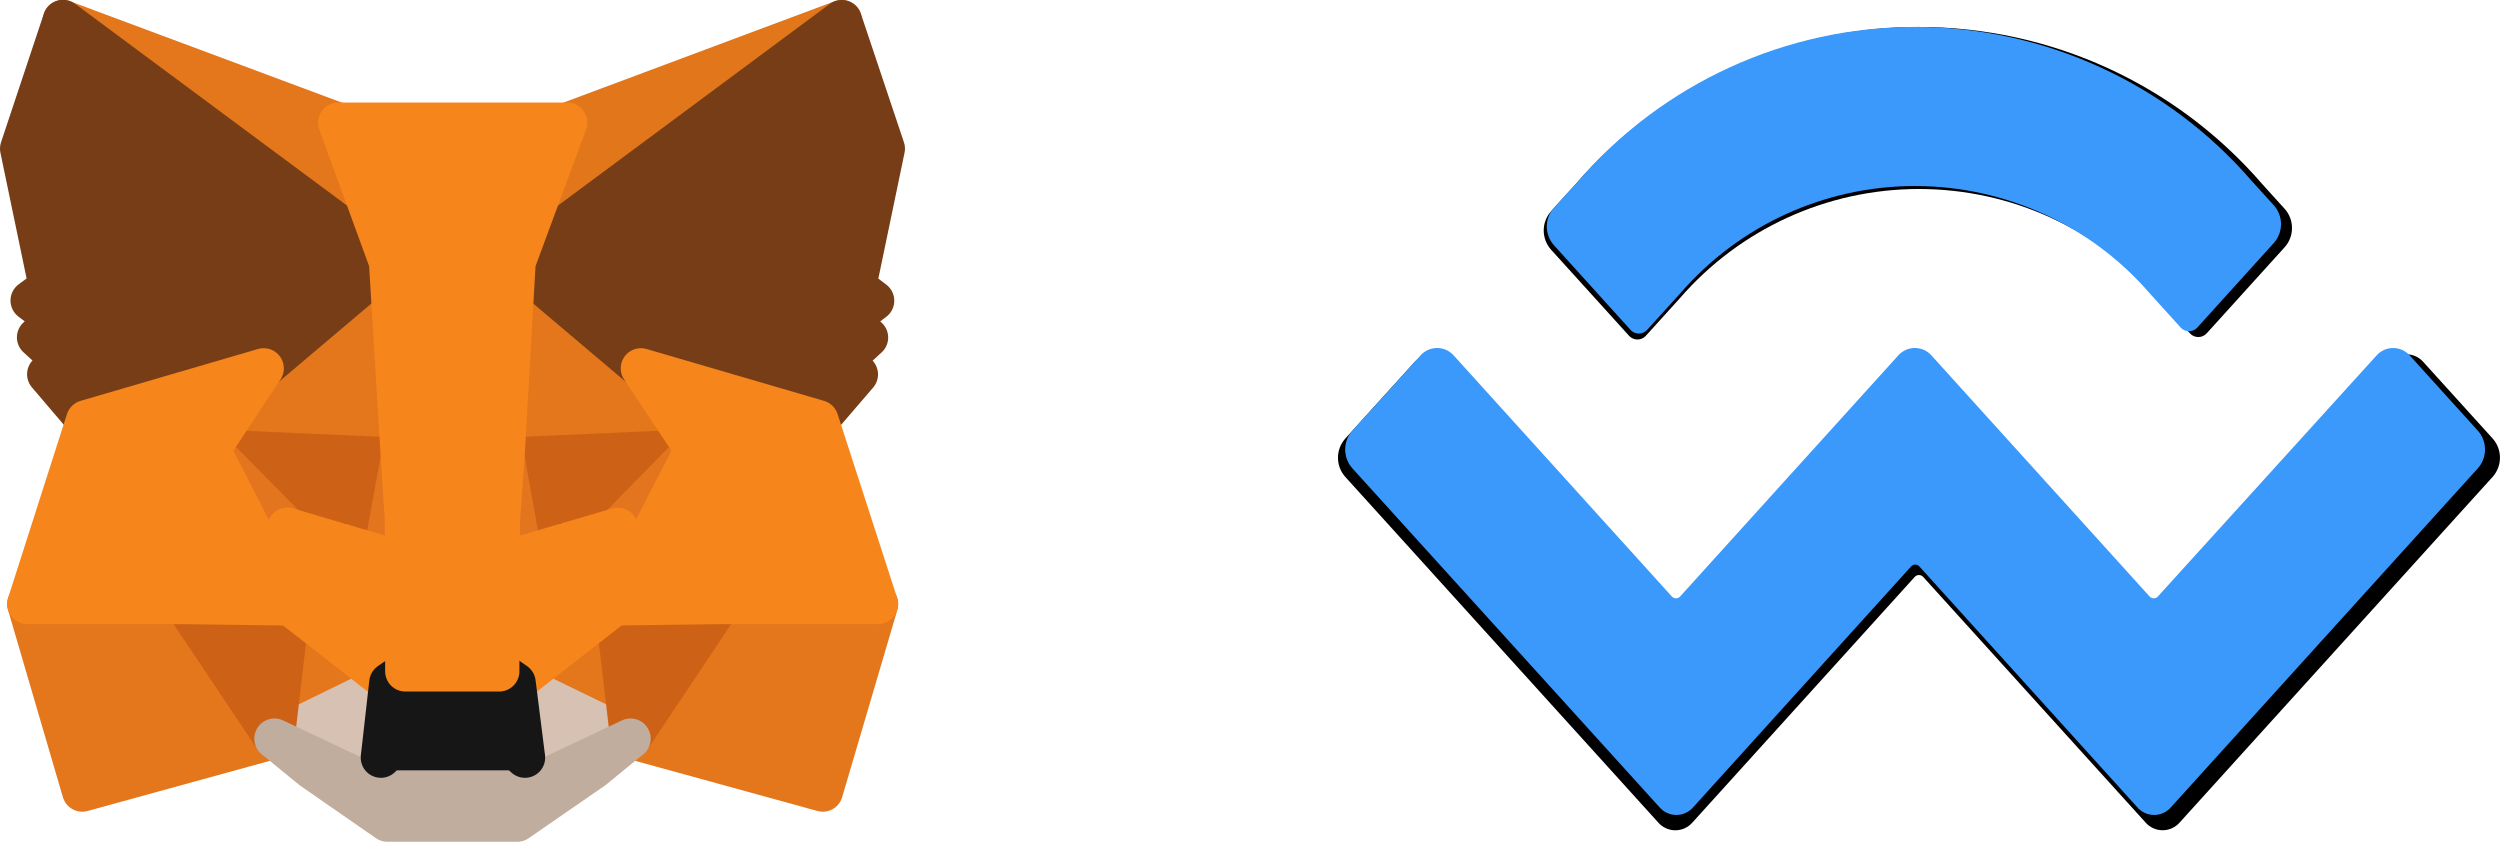
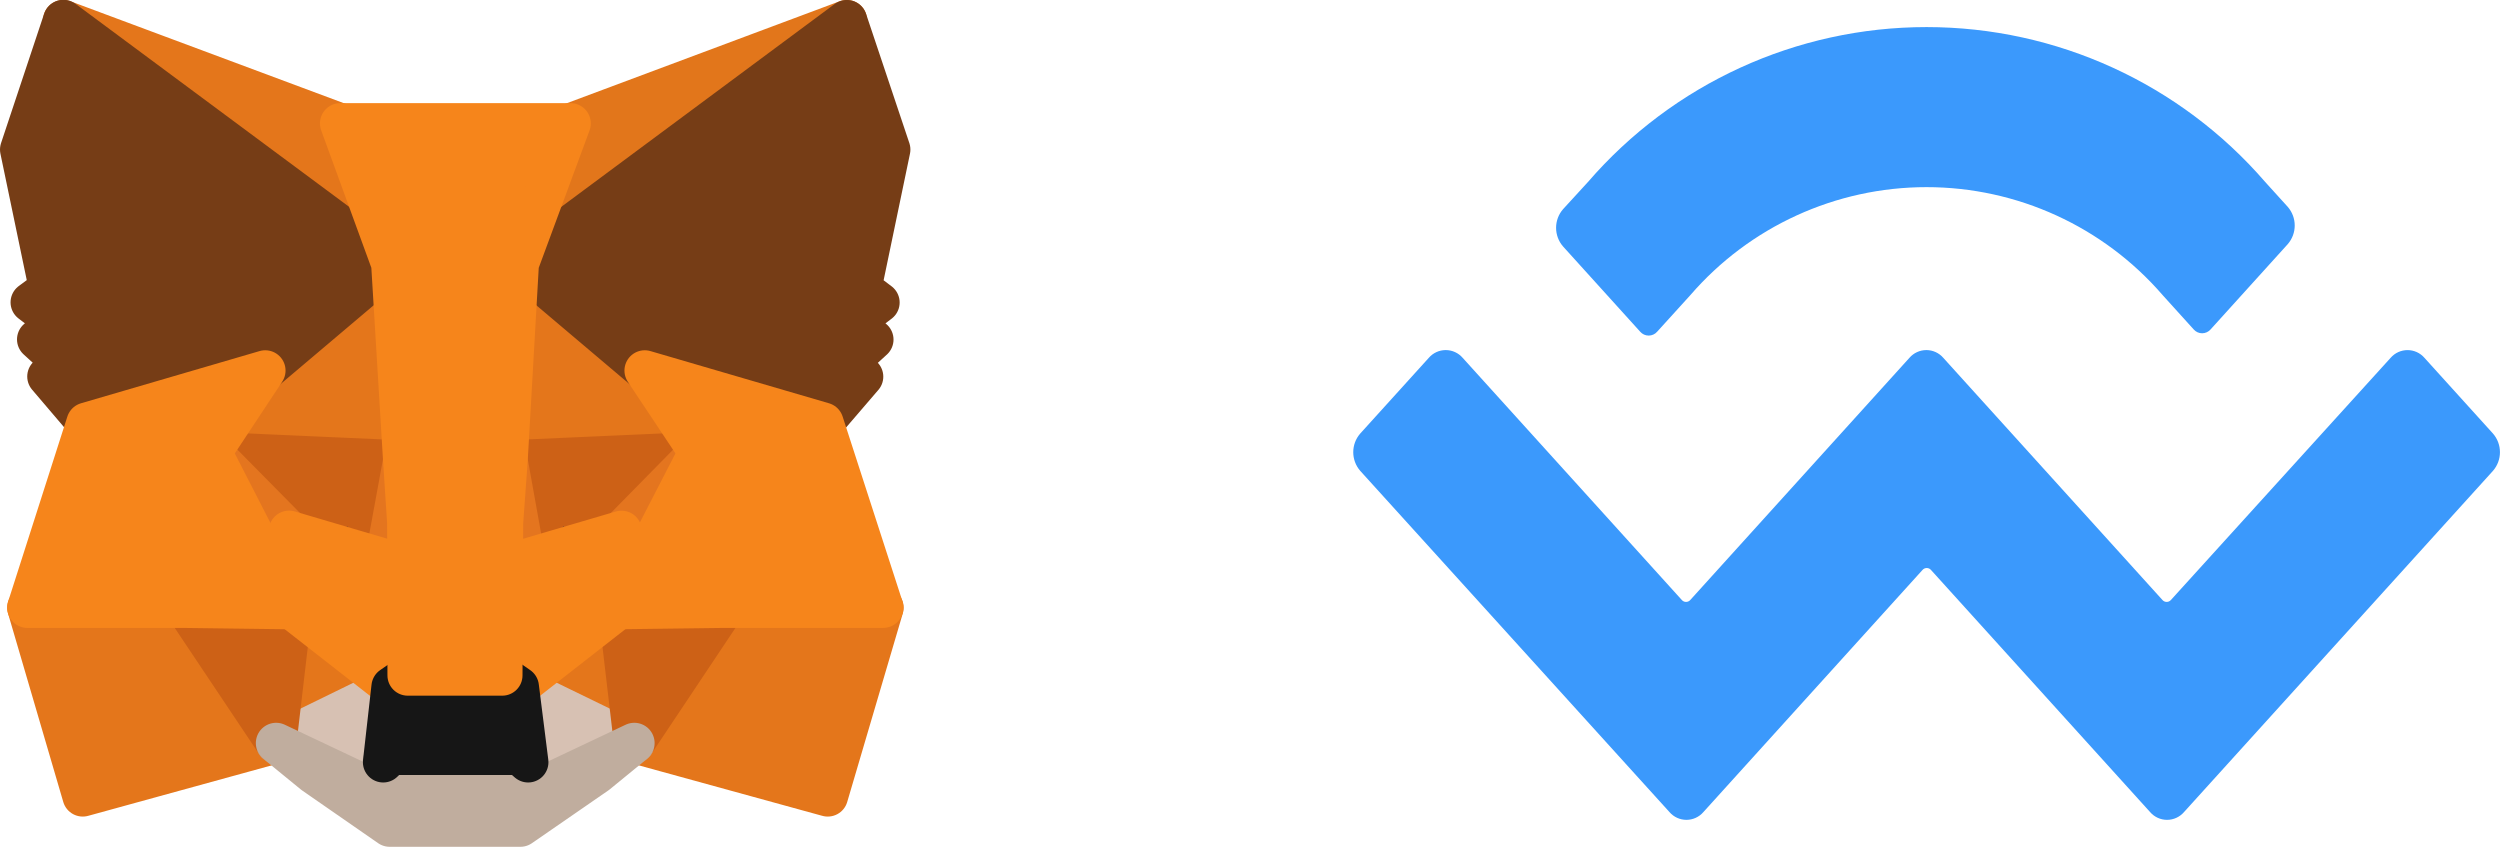
- <svg xmlns="http://www.w3.org/2000/svg" width="61.972" height="20.871" viewBox="0 0 61.972 20.871">
+ <svg xmlns="http://www.w3.org/2000/svg" width="61.602" height="20.871" viewBox="0 0 61.602 20.871">
  <g id="グループ_67116" data-name="グループ 67116" transform="translate(-97.672 -163.541)">
    <g id="metamask-fox-1" transform="translate(98.172 164.04)">
      <path id="パス_1961" data-name="パス 1961" d="M182.963,35.5,174.6,41.712l1.547-3.665Z" transform="translate(-162.597 -35.5)" fill="#e2761b" stroke="#e2761b" stroke-linecap="round" stroke-linejoin="round" stroke-width="1" />
      <g id="グループ_5164" data-name="グループ 5164" transform="translate(0.177 0)">
        <path id="パス_1962" data-name="パス 1962" d="M44.4,35.5l8.3,6.27-1.471-3.724Z" transform="translate(-43.517 -35.5)" fill="#e4761b" stroke="#e4761b" stroke-linecap="round" stroke-linejoin="round" stroke-width="1" />
        <path id="パス_1963" data-name="パス 1963" d="M214.027,206.8l-2.227,3.413,4.766,1.311,1.37-4.648Z" transform="translate(-196.847 -192.402)" fill="#e4761b" stroke="#e4761b" stroke-linecap="round" stroke-linejoin="round" stroke-width="1" />
        <path id="パス_1964" data-name="パス 1964" d="M33.9,206.876l1.362,4.648,4.766-1.311L37.8,206.8Z" transform="translate(-33.9 -192.402)" fill="#e4761b" stroke="#e4761b" stroke-linecap="round" stroke-linejoin="round" stroke-width="1" />
        <path id="パス_1965" data-name="パス 1965" d="M89.128,106.966,87.8,108.975l4.732.21-.168-5.085Z" transform="translate(-83.269 -98.334)" fill="#e4761b" stroke="#e4761b" stroke-linecap="round" stroke-linejoin="round" stroke-width="1" />
        <path id="パス_1966" data-name="パス 1966" d="M177.987,106.325l-3.278-2.925-.109,5.144,4.724-.21Z" transform="translate(-162.774 -97.693)" fill="#e4761b" stroke="#e4761b" stroke-linecap="round" stroke-linejoin="round" stroke-width="1" />
        <path id="パス_1967" data-name="パス 1967" d="M106.8,211.4l2.841-1.387-2.454-1.916Z" transform="translate(-100.673 -193.592)" fill="#e4761b" stroke="#e4761b" stroke-linecap="round" stroke-linejoin="round" stroke-width="1" />
        <path id="パス_1968" data-name="パス 1968" d="M177.9,210.016l2.849,1.387-.4-3.3Z" transform="translate(-165.796 -193.592)" fill="#e4761b" stroke="#e4761b" stroke-linecap="round" stroke-linejoin="round" stroke-width="1" />
      </g>
      <g id="グループ_5165" data-name="グループ 5165" transform="translate(6.304 16.424)">
        <path id="パス_1969" data-name="パス 1969" d="M180.749,232.287,177.9,230.9l.227,1.858-.025.782Z" transform="translate(-171.924 -230.9)" fill="#d7c1b3" stroke="#d7c1b3" stroke-linecap="round" stroke-linejoin="round" stroke-width="1" />
        <path id="パス_1970" data-name="パス 1970" d="M106.8,232.287l2.648,1.252-.017-.782.21-1.858Z" transform="translate(-106.8 -230.9)" fill="#d7c1b3" stroke="#d7c1b3" stroke-linecap="round" stroke-linejoin="round" stroke-width="1" />
      </g>
      <path id="パス_1971" data-name="パス 1971" d="M112.97,177.563l-2.37-.7,1.673-.765Z" transform="translate(-103.977 -164.282)" fill="#233447" stroke="#233447" stroke-linecap="round" stroke-linejoin="round" stroke-width="1" />
      <path id="パス_1972" data-name="パス 1972" d="M179.7,177.563l.7-1.463,1.681.765Z" transform="translate(-167.268 -164.282)" fill="#233447" stroke="#233447" stroke-linecap="round" stroke-linejoin="round" stroke-width="1" />
      <g id="グループ_5166" data-name="グループ 5166" transform="translate(4.077 10.641)">
        <path id="パス_1973" data-name="パス 1973" d="M82.527,210.213l.4-3.413-2.631.076Z" transform="translate(-80.3 -203.043)" fill="#cd6116" stroke="#cd6116" stroke-linecap="round" stroke-linejoin="round" stroke-width="1" />
        <path id="パス_1974" data-name="パス 1974" d="M207,206.8l.4,3.413,2.227-3.337Z" transform="translate(-196.35 -203.043)" fill="#cd6116" stroke="#cd6116" stroke-linecap="round" stroke-linejoin="round" stroke-width="1" />
        <path id="パス_1975" data-name="パス 1975" d="M179.324,162.1l-4.724.21.437,2.429.7-1.463,1.681.765Z" transform="translate(-166.674 -162.1)" fill="#cd6116" stroke="#cd6116" stroke-linecap="round" stroke-linejoin="round" stroke-width="1" />
        <path id="パス_1976" data-name="パス 1976" d="M89.716,164.042l1.681-.765.689,1.463.445-2.429L87.8,162.1Z" transform="translate(-87.17 -162.1)" fill="#cd6116" stroke="#cd6116" stroke-linecap="round" stroke-linejoin="round" stroke-width="1" />
      </g>
      <g id="グループ_5167" data-name="グループ 5167" transform="translate(4.707 10.641)">
        <path id="パス_1977" data-name="パス 1977" d="M87.8,162.1l1.984,3.866-.067-1.925Z" transform="translate(-87.8 -162.1)" fill="#e4751f" stroke="#e4751f" stroke-linecap="round" stroke-linejoin="round" stroke-width="1" />
        <path id="パス_1978" data-name="パス 1978" d="M207.184,164.042l-.084,1.925,1.992-3.866Z" transform="translate(-197.072 -162.1)" fill="#e4751f" stroke="#e4751f" stroke-linecap="round" stroke-linejoin="round" stroke-width="1" />
        <path id="パス_1979" data-name="パス 1979" d="M139.245,164.6l-.445,2.429.555,2.866.126-3.774Z" transform="translate(-134.513 -164.39)" fill="#e4751f" stroke="#e4751f" stroke-linecap="round" stroke-linejoin="round" stroke-width="1" />
        <path id="パス_1980" data-name="パス 1980" d="M172.127,164.6l-.227,1.513.1,3.782.563-2.866Z" transform="translate(-164.831 -164.39)" fill="#e4751f" stroke="#e4751f" stroke-linecap="round" stroke-linejoin="round" stroke-width="1" />
      </g>
      <path id="パス_1981" data-name="パス 1981" d="M173.663,185.9l-.563,2.866.4.277,2.454-1.916.084-1.925Z" transform="translate(-161.223 -172.617)" fill="#f6851b" stroke="#f6851b" stroke-linecap="round" stroke-linejoin="round" stroke-width="1" />
      <path id="パス_1982" data-name="パス 1982" d="M110.6,185.2l.067,1.925,2.454,1.916.4-.277-.555-2.866Z" transform="translate(-103.977 -172.617)" fill="#f6851b" stroke="#f6851b" stroke-linecap="round" stroke-linejoin="round" stroke-width="1" />
      <path id="パス_1983" data-name="パス 1983" d="M112.978,248.652l.025-.782-.21-.185h-3.169l-.193.185.017.782L106.8,247.4l.925.756,1.874,1.3h3.219l1.883-1.3.925-.756Z" transform="translate(-100.496 -229.589)" fill="#c0ad9e" stroke="#c0ad9e" stroke-linecap="round" stroke-linejoin="round" stroke-width="1" />
      <path id="パス_1984" data-name="パス 1984" d="M141.445,227.877l-.4-.277h-2.328l-.4.277-.21,1.858.193-.185h3.169l.21.185Z" transform="translate(-129.165 -211.453)" fill="#161616" stroke="#161616" stroke-linecap="round" stroke-linejoin="round" stroke-width="1" />
      <g id="グループ_5168" data-name="グループ 5168" transform="translate(0 0)">
        <path id="パス_1985" data-name="パス 1985" d="M186.339,42.115l.714-3.429L185.986,35.5l-8.086,6,3.11,2.631,4.4,1.286.975-1.135-.42-.3.672-.614-.521-.4.672-.513Z" transform="translate(-165.62 -35.5)" fill="#763d16" stroke="#763d16" stroke-linecap="round" stroke-linejoin="round" stroke-width="1" />
        <path id="パス_1986" data-name="パス 1986" d="M31.8,38.686l.714,3.429-.454.336.672.513-.513.4.672.614-.42.3.967,1.135,4.4-1.286,3.11-2.631-8.086-6Z" transform="translate(-31.8 -35.5)" fill="#763d16" stroke="#763d16" stroke-linecap="round" stroke-linejoin="round" stroke-width="1" />
      </g>
      <path id="パス_1987" data-name="パス 1987" d="M212.152,139.486l-4.4-1.286,1.336,2.009-1.992,3.866,2.622-.034h3.909Z" transform="translate(-192.365 -129.568)" fill="#f6851b" stroke="#f6851b" stroke-linecap="round" stroke-linejoin="round" stroke-width="1" />
      <path id="パス_1988" data-name="パス 1988" d="M39.759,138.2l-4.4,1.286L33.9,144.042h3.9l2.614.034-1.984-3.866Z" transform="translate(-33.723 -129.568)" fill="#f6851b" stroke="#f6851b" stroke-linecap="round" stroke-linejoin="round" stroke-width="1" />
      <path id="パス_1989" data-name="パス 1989" d="M129.719,74.1l.277-4.85,1.278-3.455H125.6l1.261,3.455.294,4.85.1,1.53.008,3.766h2.328l.017-3.766Z" transform="translate(-117.716 -63.253)" fill="#f6851b" stroke="#f6851b" stroke-linecap="round" stroke-linejoin="round" stroke-width="1" />
    </g>
-     <g id="Page-1" transform="translate(130.839 153.565)">
-       <g id="walletconnect-logo-alt" transform="translate(0 10.644)">
-         <path id="WalletConnect" d="M5.935,4.231a11.242,11.242,0,0,1,17.011,0l.565.624a.714.714,0,0,1,0,.939L21.577,7.93a.281.281,0,0,1-.425,0l-.778-.859a7.843,7.843,0,0,0-11.867,0l-.833.92a.281.281,0,0,1-.425,0L5.314,5.855a.714.714,0,0,1,0-.939Zm21.01,4.417,1.721,1.9a.714.714,0,0,1,0,.939l-7.761,8.571a.562.562,0,0,1-.851,0h0l-5.508-6.083a.141.141,0,0,0-.213,0h0L8.826,20.059a.562.562,0,0,1-.851,0h0L.214,11.488a.714.714,0,0,1,0-.939l1.721-1.9a.562.562,0,0,1,.851,0l5.508,6.083a.141.141,0,0,0,.213,0h0l5.508-6.083a.562.562,0,0,1,.851,0h0l5.508,6.083a.141.141,0,0,0,.213,0l5.508-6.083A.562.562,0,0,1,26.945,8.648Z" transform="translate(-0.038 -0.34)" />
-       </g>
-     </g>
-     <g id="Page-1-2" data-name="Page-1" transform="translate(131.017 164.208)">
-       <g id="walletconnect-logo-alt-2" data-name="walletconnect-logo-alt" transform="translate(0 0)">
-         <path id="WalletConnect-2" data-name="WalletConnect" d="M5.822,4.157a11.028,11.028,0,0,1,16.687,0l.555.612a.7.7,0,0,1,0,.921l-1.9,2.1a.276.276,0,0,1-.417,0l-.763-.843a7.693,7.693,0,0,0-11.641,0l-.817.9a.276.276,0,0,1-.417,0l-1.9-2.1a.7.7,0,0,1,0-.921ZM26.433,8.49l1.688,1.865a.7.7,0,0,1,0,.921l-7.613,8.408a.551.551,0,0,1-.834,0h0l-5.4-5.967a.138.138,0,0,0-.209,0h0l-5.4,5.967a.551.551,0,0,1-.834,0h0L.211,11.276a.7.7,0,0,1,0-.921L1.9,8.49a.551.551,0,0,1,.834,0l5.4,5.967a.138.138,0,0,0,.209,0h0l5.4-5.967a.551.551,0,0,1,.834,0h0l5.4,5.967a.138.138,0,0,0,.209,0L25.6,8.49A.551.551,0,0,1,26.433,8.49Z" transform="translate(-0.038 -0.34)" fill="#3b99fc" />
+     <g id="Page-1" transform="translate(131.017 164.208)">
+       <g id="walletconnect-logo-alt" transform="translate(0 0)">
+         <path id="WalletConnect" d="M5.822,4.157a11.028,11.028,0,0,1,16.687,0l.555.612a.7.7,0,0,1,0,.921l-1.9,2.1a.276.276,0,0,1-.417,0l-.763-.843a7.693,7.693,0,0,0-11.641,0l-.817.9a.276.276,0,0,1-.417,0l-1.9-2.1a.7.7,0,0,1,0-.921ZM26.433,8.49l1.688,1.865a.7.7,0,0,1,0,.921l-7.613,8.408a.551.551,0,0,1-.834,0h0l-5.4-5.967a.138.138,0,0,0-.209,0h0l-5.4,5.967a.551.551,0,0,1-.834,0h0L.211,11.276a.7.7,0,0,1,0-.921L1.9,8.49a.551.551,0,0,1,.834,0l5.4,5.967a.138.138,0,0,0,.209,0h0l5.4-5.967a.551.551,0,0,1,.834,0h0l5.4,5.967a.138.138,0,0,0,.209,0L25.6,8.49A.551.551,0,0,1,26.433,8.49Z" transform="translate(-0.038 -0.34)" fill="#3b99fc" />
      </g>
    </g>
  </g>
</svg>
